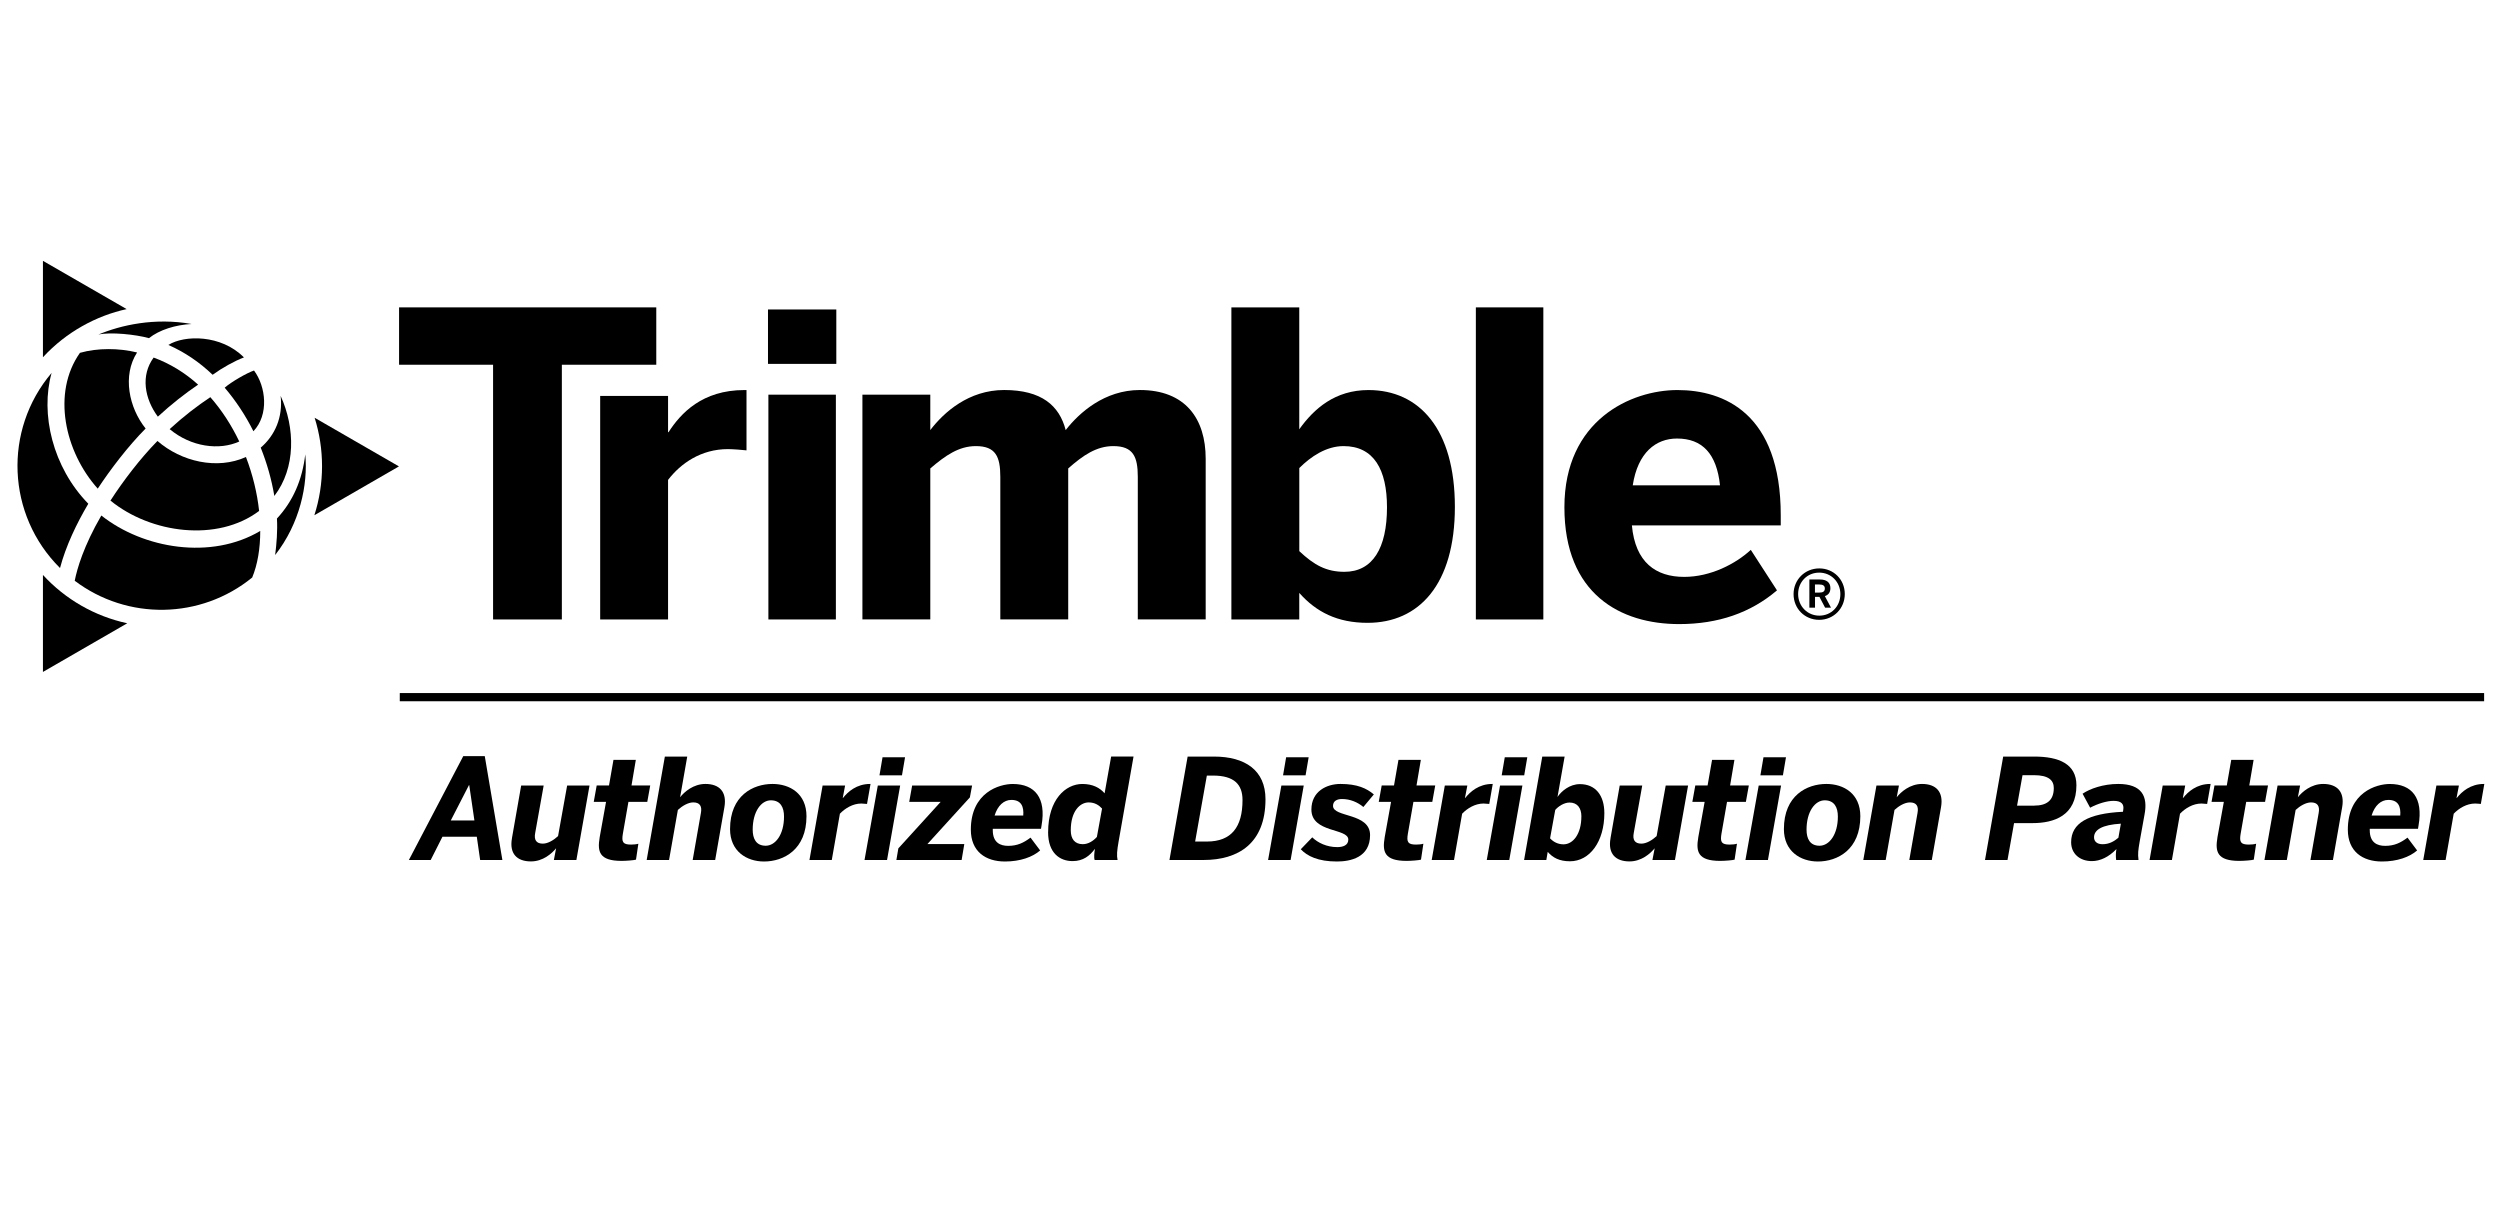
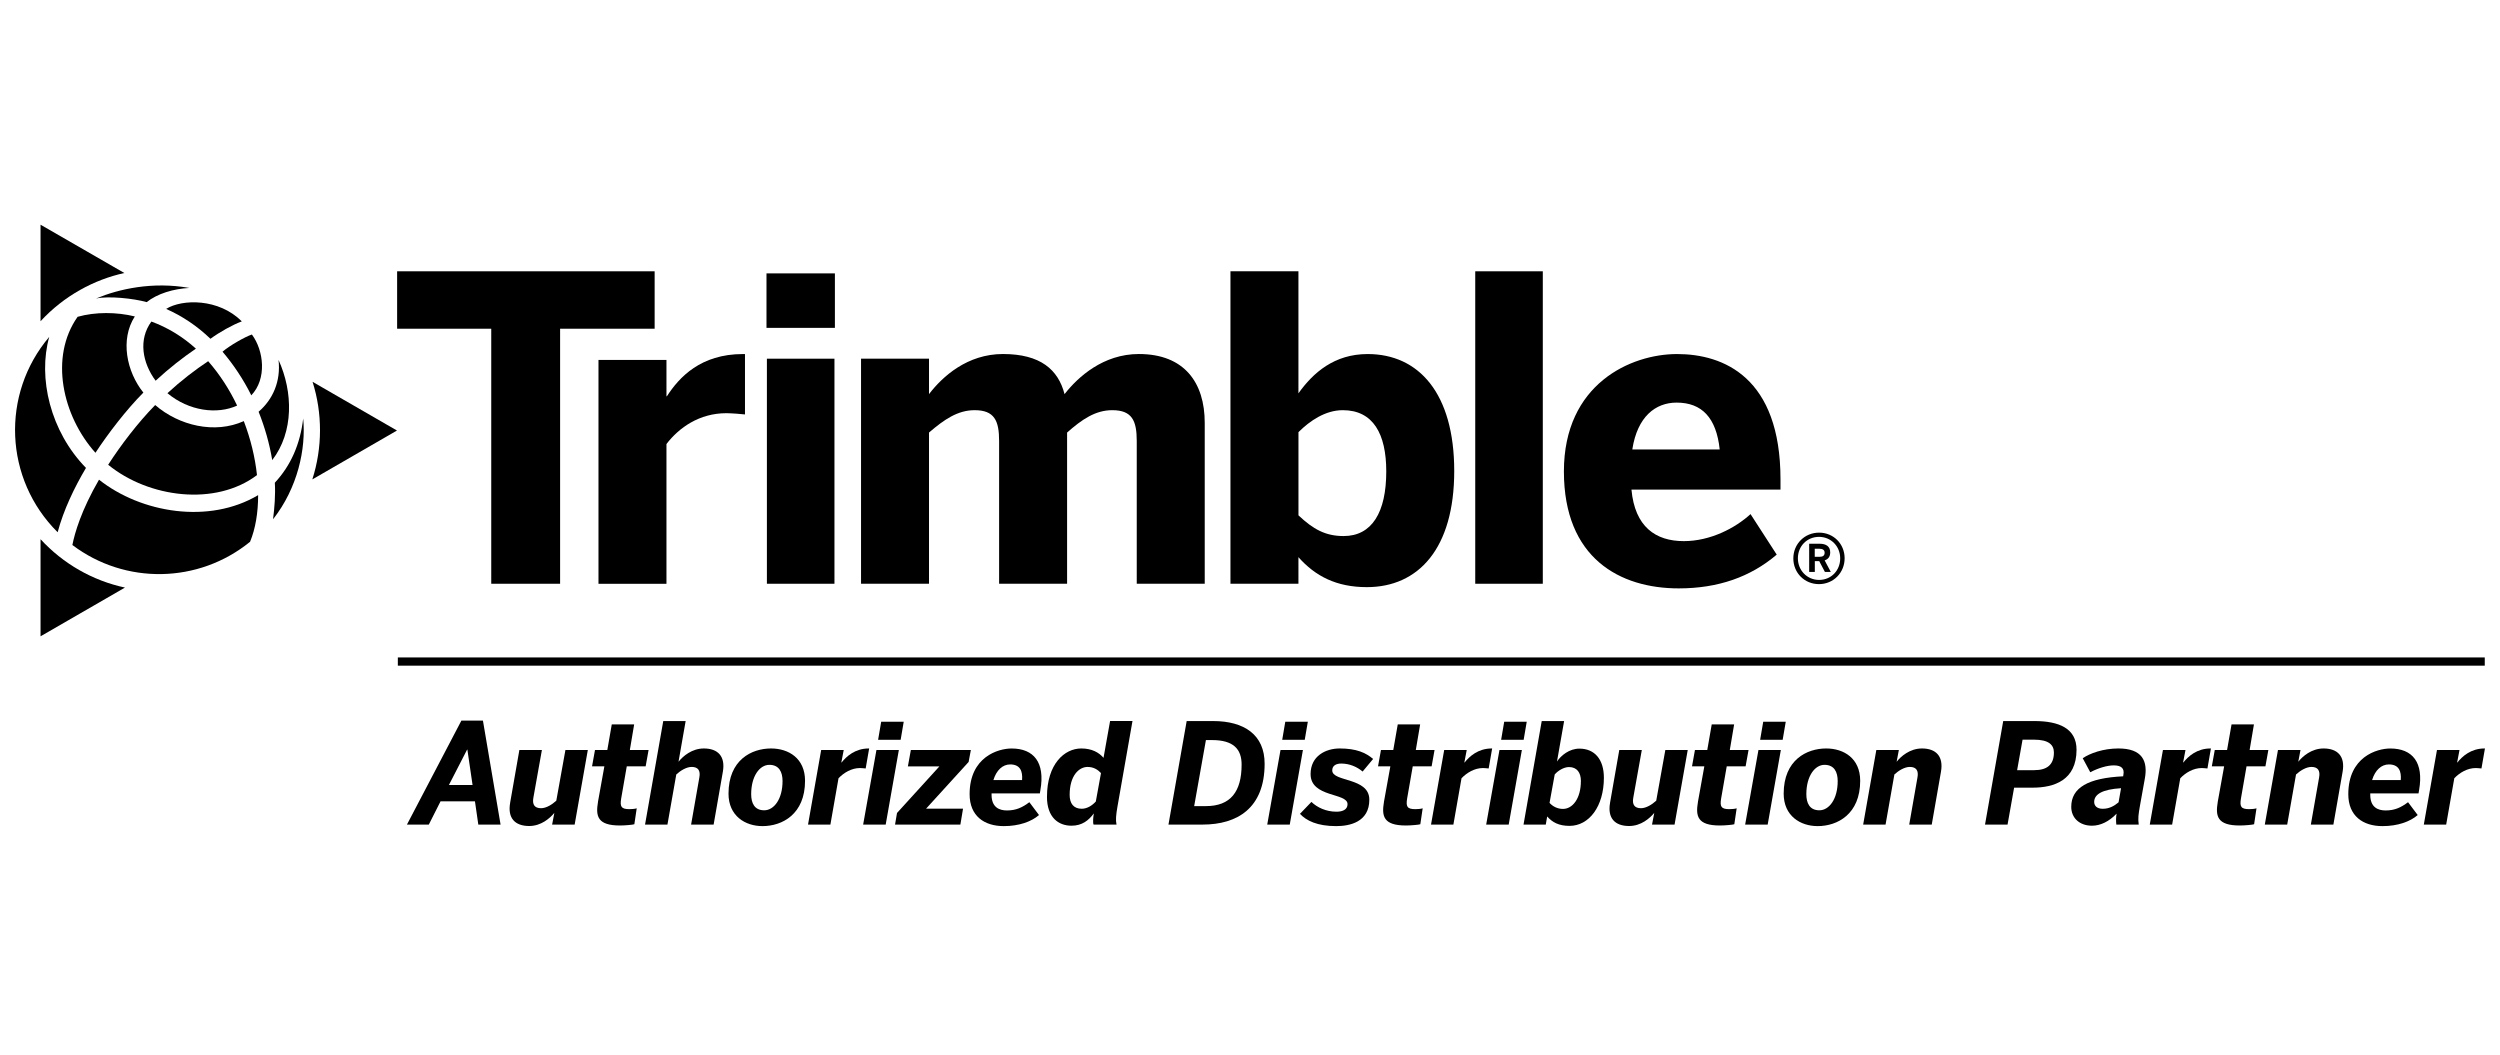
- <svg xmlns="http://www.w3.org/2000/svg" width="143" height="70" viewBox="0 0 143 70" fill="none">
-   <path d="M28.204 35.433V20.863H22.827V17.582H37.539V20.863H32.138V35.433H28.206H28.204Z" fill="black" />
-   <path d="M34.33 35.433V22.647H38.213V24.723H38.239C38.938 23.637 40.167 22.311 42.58 22.311H42.7V25.761C42.555 25.738 41.88 25.689 41.639 25.689C40.094 25.689 38.936 26.509 38.213 27.45V35.435H34.33V35.433Z" fill="black" />
-   <path d="M43.929 20.814V17.702H47.837V20.814H43.929ZM43.952 35.433V22.575H47.812V35.433H43.952Z" fill="black" />
-   <path d="M49.33 35.433V22.575H53.213V24.601C53.985 23.588 55.409 22.309 57.435 22.309C59.582 22.309 60.595 23.202 60.957 24.601C61.728 23.611 63.176 22.309 65.201 22.309C67.807 22.309 68.965 23.95 68.965 26.24V35.431H65.082V27.278C65.082 26.12 64.817 25.517 63.682 25.517C62.718 25.517 61.944 26.049 61.102 26.795V35.431H57.218V27.278C57.218 26.12 56.954 25.517 55.819 25.517C54.854 25.517 54.081 26.049 53.213 26.795V35.431H49.33V35.433Z" fill="black" />
-   <path d="M74.318 33.914V35.433H70.435V17.582H74.318V24.555C75.162 23.372 76.369 22.311 78.275 22.311C81.193 22.311 83.219 24.555 83.219 28.993C83.219 33.431 81.168 35.626 78.226 35.626C76.489 35.626 75.282 35 74.318 33.914ZM79.336 29.016C79.336 26.868 78.588 25.517 76.852 25.517C75.862 25.517 74.971 26.12 74.32 26.772V31.525C75.165 32.321 75.864 32.708 76.9 32.708C78.516 32.708 79.336 31.357 79.336 29.018V29.016Z" fill="black" />
-   <path d="M84.419 35.433V17.582H88.279V35.433H84.419Z" fill="black" />
-   <path d="M89.484 29.016C89.484 24.023 93.296 22.311 95.95 22.311C98.604 22.311 101.859 23.637 101.859 29.476V30.054H93.344C93.538 32.176 94.719 32.998 96.335 32.998C97.854 32.998 99.279 32.25 100.146 31.453L101.643 33.769C100.146 35.047 98.289 35.698 96.047 35.698C92.693 35.698 89.484 33.986 89.484 29.016ZM98.385 27.761C98.192 25.952 97.373 25.084 95.925 25.084C94.719 25.084 93.681 25.881 93.393 27.761H98.385Z" fill="black" />
-   <path d="M102.592 33.984C102.592 33.158 103.239 32.513 104.063 32.513C104.886 32.513 105.522 33.153 105.522 33.978C105.522 34.803 104.882 35.455 104.057 35.455C103.232 35.455 102.592 34.815 102.592 33.984ZM105.269 33.984C105.269 33.292 104.743 32.754 104.057 32.754C103.371 32.754 102.853 33.288 102.853 33.978C102.853 34.668 103.378 35.215 104.065 35.215C104.751 35.215 105.269 34.681 105.269 33.984ZM103.493 33.147H104.096C104.476 33.147 104.699 33.311 104.699 33.642C104.699 33.901 104.571 34.034 104.382 34.098L104.732 34.757H104.395L104.072 34.142H103.819V34.757H103.496V33.147H103.493ZM104.076 33.895C104.273 33.895 104.38 33.831 104.38 33.661C104.38 33.502 104.271 33.433 104.069 33.433H103.815V33.895H104.076Z" fill="black" />
-   <path d="M2.456 32.887V38.435L7.279 35.651C5.429 35.253 3.743 34.289 2.456 32.887Z" fill="black" />
-   <path d="M7.244 17.681L2.456 14.92V20.435C3.799 18.976 5.527 18.056 7.244 17.681Z" fill="black" />
-   <path d="M22.819 26.678C22.59 26.547 18.276 24.057 17.996 23.895C18.564 25.695 18.566 27.651 17.982 29.471L22.819 26.678Z" fill="black" />
-   <path d="M5.632 19.136C6.324 18.982 7.76 19.129 8.52 19.343C9.127 18.86 10.045 18.58 10.959 18.533C8.858 18.156 6.915 18.595 5.634 19.134L5.632 19.136Z" fill="black" />
-   <path d="M14.821 29.226C14.713 28.221 14.462 27.167 14.068 26.141C12.415 26.887 10.372 26.406 9.005 25.223C8.01 26.241 7.045 27.507 6.318 28.634C8.634 30.523 12.444 31.02 14.821 29.226Z" fill="black" />
-   <path d="M5.051 28.814C3.01 26.723 2.297 23.673 2.952 21.33C0.18 24.599 0.378 29.456 3.433 32.491C3.768 31.225 4.386 29.936 5.051 28.814Z" fill="black" />
-   <path d="M13.686 25.254C13.255 24.349 12.704 23.485 12.031 22.718C11.287 23.213 10.491 23.822 9.704 24.546C10.935 25.573 12.553 25.774 13.686 25.254Z" fill="black" />
-   <path d="M12.161 21.438C12.691 21.052 13.425 20.64 13.953 20.445C12.646 19.122 10.543 19.157 9.631 19.731C10.555 20.139 11.399 20.706 12.163 21.438H12.161Z" fill="black" />
-   <path d="M5.796 29.487C4.779 31.244 4.41 32.533 4.274 33.219C7.29 35.498 11.482 35.431 14.426 33.034C14.732 32.295 14.886 31.379 14.886 30.37C12.085 32.038 8.21 31.397 5.796 29.487Z" fill="black" />
-   <path d="M14.495 24.668C15.394 23.723 15.215 22.119 14.53 21.193C14.109 21.336 13.231 21.846 12.852 22.175C13.469 22.9 14.041 23.752 14.495 24.668Z" fill="black" />
-   <path d="M16.052 22.644C16.191 23.858 15.731 24.907 14.913 25.605C15.271 26.498 15.536 27.434 15.692 28.369C16.925 26.765 16.889 24.478 16.052 22.644Z" fill="black" />
-   <path d="M9.029 23.833C9.797 23.124 10.582 22.511 11.332 22.001C10.57 21.311 9.704 20.789 8.788 20.453C8.034 21.481 8.27 22.807 9.029 23.833Z" fill="black" />
-   <path d="M15.841 29.661C15.883 30.349 15.819 31.13 15.738 31.748C17.149 29.951 17.627 27.724 17.461 25.99C17.292 27.45 16.757 28.673 15.841 29.661Z" fill="black" />
-   <path d="M7.841 20.161C6.799 19.905 5.587 19.896 4.573 20.182C2.953 22.478 3.705 25.843 5.591 27.95C6.308 26.858 7.346 25.499 8.33 24.512C7.372 23.321 6.991 21.479 7.841 20.161Z" fill="black" />
-   <path d="M23.388 49.191L26.498 43.252H27.729L28.736 49.191H27.464L27.273 47.863H25.307L24.636 49.191H23.39H23.388ZM25.785 46.93H27.136L26.84 44.908H26.825L25.785 46.93Z" fill="black" />
-   <path d="M29.283 47.945L29.811 44.931H31.098L30.611 47.657C30.539 48.041 30.674 48.256 31.049 48.256C31.345 48.256 31.682 48.047 31.921 47.825L32.441 44.931H33.721L32.969 49.191H31.682L31.809 48.521C31.562 48.824 31.057 49.273 30.371 49.273C29.563 49.273 29.124 48.824 29.285 47.945H29.283Z" fill="black" />
-   <path d="M34.299 47.904L34.666 45.865H33.963L34.131 44.929H34.835L35.09 43.466H36.369L36.122 44.929H37.193L37.025 45.865H35.946L35.627 47.695C35.548 48.167 35.627 48.31 36.099 48.31C36.234 48.31 36.418 48.294 36.514 48.261L36.379 49.172C36.282 49.205 35.828 49.243 35.556 49.243C34.268 49.243 34.164 48.708 34.301 47.9L34.299 47.904Z" fill="black" />
-   <path d="M36.99 49.191L38.03 43.276H39.31L38.902 45.602C39.149 45.291 39.662 44.842 40.35 44.842C41.15 44.842 41.589 45.291 41.436 46.17L40.908 49.191H39.621L40.093 46.497C40.164 46.112 40.029 45.897 39.654 45.897C39.358 45.897 39.014 46.106 38.774 46.328L38.27 49.191H36.99Z" fill="black" />
-   <path d="M41.759 47.425C41.759 45.498 43.077 44.842 44.188 44.842C45.188 44.842 46.131 45.401 46.131 46.688C46.131 48.598 44.828 49.278 43.701 49.278C42.71 49.278 41.759 48.695 41.759 47.425ZM44.846 46.706C44.846 46.186 44.647 45.778 44.094 45.778C43.541 45.778 43.054 46.418 43.054 47.456C43.054 47.968 43.245 48.376 43.798 48.376C44.351 48.376 44.846 47.744 44.846 46.706Z" fill="black" />
-   <path d="M46.301 49.191L47.053 44.931H48.34L48.205 45.642H48.22C48.493 45.298 48.987 44.842 49.77 44.842H49.794L49.594 45.985C49.515 45.977 49.347 45.962 49.266 45.962C48.786 45.962 48.338 46.234 48.042 46.545L47.578 49.191H46.299H46.301Z" fill="black" />
-   <path d="M49.451 49.191L50.211 44.931H51.49L50.739 49.191H49.451ZM50.306 44.348L50.481 43.315H51.769L51.593 44.348H50.306Z" fill="black" />
-   <path d="M51.273 49.191L51.385 48.528L53.806 45.867H52.007L52.175 44.931H55.604L55.477 45.611L53.047 48.281H55.158L55.005 49.191H51.273Z" fill="black" />
-   <path d="M55.532 47.458C55.532 45.324 57.164 44.844 57.931 44.844C59.203 44.844 59.85 45.645 59.578 47.21L59.545 47.409H56.787V47.489C56.787 48.2 57.218 48.383 57.666 48.383C58.194 48.383 58.553 48.208 58.946 47.912L59.497 48.646C59.066 49.021 58.362 49.278 57.483 49.278C56.371 49.278 55.532 48.702 55.532 47.456V47.458ZM56.891 46.65H58.53C58.571 46.145 58.426 45.755 57.85 45.755C57.426 45.755 57.067 46.074 56.891 46.65Z" fill="black" />
-   <path d="M59.953 47.601C59.953 45.73 60.953 44.843 61.911 44.843C62.51 44.843 62.918 45.067 63.183 45.378L63.558 43.275H64.838L63.981 48.152C63.894 48.647 63.869 48.934 63.925 49.192H62.615C62.566 49.08 62.592 48.768 62.63 48.552C62.334 48.952 61.959 49.255 61.351 49.255C60.624 49.255 59.951 48.799 59.951 47.601H59.953ZM62.742 47.873L63.038 46.25C62.862 46.058 62.623 45.898 62.271 45.898C61.791 45.898 61.248 46.377 61.248 47.496C61.248 47.983 61.472 48.287 61.936 48.287C62.248 48.287 62.535 48.103 62.744 47.871L62.742 47.873Z" fill="black" />
-   <path d="M66.893 49.191L67.933 43.276H69.444C71.219 43.276 72.386 44.059 72.386 45.714C72.386 48.248 70.828 49.191 68.845 49.191H66.894H66.893ZM68.362 48.136H69.032C70.439 48.136 71.072 47.312 71.072 45.762C71.072 44.875 70.6 44.363 69.384 44.363H69.032L68.362 48.136Z" fill="black" />
-   <path d="M72.535 49.191L73.295 44.931H74.574L73.823 49.191H72.535ZM73.391 44.348L73.567 43.315H74.855L74.679 44.348H73.391Z" fill="black" />
-   <path d="M74.405 48.577L75.061 47.896C75.379 48.208 75.892 48.455 76.491 48.455C76.82 48.455 77.123 48.351 77.123 48.024C77.123 47.361 75.012 47.657 75.012 46.306C75.012 45.266 75.884 44.842 76.674 44.842C77.633 44.842 78.169 45.09 78.584 45.441L77.985 46.16C77.649 45.88 77.225 45.704 76.761 45.704C76.466 45.704 76.249 45.824 76.249 46.097C76.249 46.767 78.368 46.481 78.368 47.767C78.368 49.052 77.241 49.278 76.474 49.278C75.387 49.278 74.771 48.967 74.403 48.575L74.405 48.577Z" fill="black" />
-   <path d="M79.202 47.904L79.569 45.865H78.865L79.033 44.929H79.737L79.992 43.466H81.272L81.024 44.929H82.095L81.927 45.865H80.848L80.529 47.695C80.45 48.167 80.529 48.31 81.001 48.31C81.136 48.31 81.32 48.294 81.417 48.261L81.281 49.172C81.185 49.205 80.731 49.243 80.458 49.243C79.171 49.243 79.066 48.708 79.204 47.9L79.202 47.904Z" fill="black" />
-   <path d="M81.893 49.191L82.644 44.931H83.932L83.796 45.642H83.812C84.085 45.298 84.579 44.842 85.362 44.842H85.385L85.186 45.985C85.107 45.977 84.939 45.962 84.858 45.962C84.378 45.962 83.93 46.234 83.634 46.545L83.17 49.191H81.891H81.893Z" fill="black" />
-   <path d="M85.043 49.191L85.803 44.931H87.082L86.33 49.191H85.043ZM85.897 44.348L86.073 43.315H87.361L87.185 44.348H85.897Z" fill="black" />
-   <path d="M88.529 48.727L88.45 49.191H87.178L88.218 43.276H89.497L89.089 45.586C89.321 45.242 89.793 44.852 90.369 44.852C91.249 44.852 91.769 45.476 91.769 46.514C91.769 48.145 90.93 49.265 89.803 49.265C89.188 49.265 88.819 49.056 88.531 48.729L88.529 48.727ZM90.456 46.705C90.456 46.226 90.232 45.905 89.776 45.905C89.464 45.905 89.128 46.129 88.96 46.328L88.664 47.952C88.856 48.161 89.12 48.296 89.431 48.296C89.975 48.296 90.454 47.712 90.454 46.705H90.456Z" fill="black" />
-   <path d="M92.121 47.945L92.648 44.931H93.936L93.449 47.657C93.377 48.041 93.512 48.256 93.887 48.256C94.183 48.256 94.519 48.047 94.759 47.825L95.279 44.931H96.559L95.807 49.191H94.519L94.647 48.521C94.4 48.824 93.895 49.273 93.209 49.273C92.401 49.273 91.962 48.824 92.123 47.945H92.121Z" fill="black" />
-   <path d="M97.139 47.904L97.506 45.865H96.803L96.971 44.929H97.674L97.93 43.466H99.209L98.962 44.929H100.033L99.865 45.865H98.786L98.467 47.695C98.388 48.167 98.467 48.31 98.939 48.31C99.074 48.31 99.258 48.294 99.354 48.261L99.219 49.172C99.122 49.205 98.668 49.243 98.395 49.243C97.108 49.243 97.004 48.708 97.141 47.9L97.139 47.904Z" fill="black" />
-   <path d="M99.839 49.191L100.598 44.931H101.878L101.126 49.191H99.839ZM100.695 44.348L100.871 43.315H102.158L101.983 44.348H100.695Z" fill="black" />
-   <path d="M102.039 47.425C102.039 45.498 103.357 44.842 104.469 44.842C105.468 44.842 106.411 45.401 106.411 46.688C106.411 48.598 105.109 49.278 103.982 49.278C102.99 49.278 102.039 48.695 102.039 47.425ZM105.126 46.706C105.126 46.186 104.927 45.778 104.374 45.778C103.821 45.778 103.334 46.418 103.334 47.456C103.334 47.968 103.525 48.376 104.078 48.376C104.631 48.376 105.126 47.744 105.126 46.706Z" fill="black" />
-   <path d="M106.581 49.191L107.333 44.931H108.62L108.493 45.602C108.74 45.291 109.252 44.842 109.941 44.842C110.741 44.842 111.18 45.291 111.027 46.17L110.499 49.191H109.212L109.683 46.497C109.755 46.112 109.62 45.898 109.245 45.898C108.949 45.898 108.605 46.106 108.365 46.329L107.861 49.191H106.581Z" fill="black" />
-   <path d="M114.582 43.276H116.364C117.764 43.276 118.771 43.692 118.771 44.916C118.771 46.659 117.491 47.082 116.26 47.082H115.204L114.829 49.193H113.542L114.582 43.278V43.276ZM116.358 46.081C117.062 46.081 117.477 45.793 117.477 45.074C117.477 44.635 117.182 44.34 116.343 44.34H115.688L115.376 46.083H116.36L116.358 46.081Z" fill="black" />
-   <path d="M118.469 48.177C118.469 47.081 119.435 46.53 121.434 46.433L121.449 46.329C121.505 46.01 121.362 45.809 120.898 45.809C120.506 45.809 119.996 45.969 119.555 46.201L119.124 45.401C119.532 45.121 120.292 44.842 121.163 44.842C122.522 44.842 122.866 45.554 122.667 46.593L122.387 48.151C122.308 48.615 122.275 48.832 122.323 49.191H121.043C121.02 48.975 121.02 48.791 121.059 48.567C120.628 49.016 120.139 49.255 119.652 49.255C118.956 49.255 118.469 48.824 118.469 48.177ZM121.171 47.921L121.314 47.114C120.251 47.177 119.779 47.458 119.779 47.896C119.779 48.128 119.947 48.289 120.266 48.289C120.634 48.289 120.914 48.136 121.169 47.921H121.171Z" fill="black" />
-   <path d="M122.955 49.191L123.707 44.931H124.994L124.859 45.642H124.874C125.147 45.298 125.642 44.842 126.425 44.842H126.448L126.249 45.985C126.169 45.977 126.001 45.962 125.92 45.962C125.441 45.962 124.992 46.234 124.697 46.545L124.233 49.191H122.953H122.955Z" fill="black" />
-   <path d="M126.836 47.904L127.204 45.865H126.5L126.668 44.929H127.372L127.627 43.466H128.906L128.659 44.929H129.73L129.562 45.865H128.483L128.164 47.695C128.085 48.167 128.164 48.31 128.636 48.31C128.771 48.31 128.955 48.294 129.051 48.261L128.916 49.172C128.82 49.205 128.365 49.243 128.093 49.243C126.805 49.243 126.701 48.708 126.838 47.9L126.836 47.904Z" fill="black" />
-   <path d="M129.526 49.191L130.278 44.931H131.566L131.438 45.602C131.685 45.291 132.198 44.842 132.886 44.842C133.686 44.842 134.125 45.291 133.972 46.17L133.444 49.191H132.157L132.629 46.497C132.7 46.112 132.565 45.898 132.19 45.898C131.894 45.898 131.55 46.106 131.31 46.329L130.806 49.191H129.526Z" fill="black" />
-   <path d="M134.296 47.458C134.296 45.324 135.927 44.844 136.695 44.844C137.967 44.844 138.614 45.645 138.342 47.21L138.309 47.409H135.55V47.489C135.55 48.2 135.981 48.383 136.43 48.383C136.958 48.383 137.317 48.208 137.709 47.912L138.26 48.646C137.829 49.021 137.126 49.278 136.246 49.278C135.135 49.278 134.296 48.702 134.296 47.456V47.458ZM135.655 46.65H137.294C137.334 46.145 137.189 45.755 136.613 45.755C136.19 45.755 135.831 46.074 135.655 46.65Z" fill="black" />
-   <path d="M138.61 49.191L139.362 44.931H140.65L140.514 45.642H140.53C140.802 45.298 141.297 44.842 142.08 44.842H142.103L141.904 45.985C141.825 45.977 141.657 45.962 141.575 45.962C141.096 45.962 140.648 46.234 140.352 46.545L139.888 49.191H138.608H138.61Z" fill="black" />
-   <path d="M142.092 39.643H22.867V40.112H142.092V39.643Z" fill="black" />
+ <svg xmlns="http://www.w3.org/2000/svg" width="166" height="70" viewBox="0 0 166 70" fill="none">
+   <path d="M32.619 38.761V21.827H26.369V18.014H43.468V21.827H37.191V38.761H32.621H32.619Z" fill="black" />
+   <path d="M39.739 38.761V23.9H44.253V26.313H44.282C45.095 25.05 46.524 23.509 49.328 23.509H49.467V27.519C49.298 27.492 48.514 27.436 48.234 27.436C46.439 27.436 45.093 28.389 44.253 29.483V38.764H39.739V38.761Z" fill="black" />
+   <path d="M50.895 21.77V18.153H55.437V21.77H50.895ZM50.922 38.761V23.817H55.408V38.761H50.922Z" fill="black" />
+   <path d="M57.173 38.761V23.817H61.686V26.171C62.583 24.994 64.238 23.507 66.593 23.507C69.089 23.507 70.266 24.545 70.686 26.171C71.582 25.021 73.265 23.507 75.62 23.507C78.648 23.507 79.994 25.414 79.994 28.076V38.759H75.48V29.283C75.48 27.937 75.172 27.236 73.854 27.236C72.733 27.236 71.834 27.854 70.855 28.721V38.759H66.341V29.283C66.341 27.937 66.033 27.236 64.715 27.236C63.594 27.236 62.695 27.854 61.686 28.721V38.759H57.173V38.761Z" fill="black" />
+   <path d="M86.216 36.996V38.761H81.702V18.014H86.216V26.118C87.197 24.743 88.599 23.509 90.814 23.509C94.207 23.509 96.561 26.118 96.561 31.276C96.561 36.434 94.177 38.986 90.758 38.986C88.739 38.986 87.337 38.258 86.216 36.996ZM92.048 31.303C92.048 28.807 91.178 27.236 89.161 27.236C88.011 27.236 86.975 27.937 86.218 28.695V34.219C87.2 35.144 88.013 35.594 89.217 35.594C91.095 35.594 92.048 34.023 92.048 31.305V31.303Z" fill="black" />
+   <path d="M97.956 38.761V18.014H102.442V38.761H97.956Z" fill="black" />
+   <path d="M103.843 31.303C103.843 25.5 108.273 23.509 111.358 23.509C114.442 23.509 118.225 25.05 118.225 31.837V32.509H108.329C108.554 34.976 109.927 35.931 111.805 35.931C113.57 35.931 115.226 35.061 116.235 34.136L117.974 36.827C116.235 38.312 114.076 39.069 111.47 39.069C107.572 39.069 103.843 37.079 103.843 31.303ZM114.188 29.845C113.964 27.742 113.011 26.733 111.328 26.733C109.927 26.733 108.72 27.659 108.385 29.845H114.188Z" fill="black" />
+   <path d="M119.077 37.076C119.077 36.117 119.83 35.367 120.787 35.367C121.744 35.367 122.483 36.11 122.483 37.07C122.483 38.029 121.739 38.786 120.78 38.786C119.821 38.786 119.077 38.042 119.077 37.076ZM122.189 37.076C122.189 36.272 121.578 35.648 120.78 35.648C119.983 35.648 119.38 36.268 119.38 37.07C119.38 37.872 119.991 38.507 120.789 38.507C121.587 38.507 122.189 37.887 122.189 37.076ZM120.124 36.104H120.825C121.268 36.104 121.526 36.294 121.526 36.679C121.526 36.98 121.378 37.135 121.157 37.209L121.564 37.975H121.173L120.798 37.261H120.504V37.975H120.129V36.104H120.124ZM120.803 36.973C121.032 36.973 121.155 36.899 121.155 36.701C121.155 36.517 121.029 36.436 120.794 36.436H120.499V36.973H120.803Z" fill="black" />
+   <path d="M2.692 35.803V42.251L8.298 39.015C6.148 38.553 4.189 37.431 2.692 35.803Z" fill="black" />
+   <path d="M8.257 18.128L2.692 14.92V21.33C4.254 19.634 6.262 18.564 8.257 18.128Z" fill="black" />
+   <path d="M26.359 28.587C26.094 28.434 21.08 25.54 20.754 25.352C21.415 27.443 21.417 29.717 20.738 31.833L26.359 28.587Z" fill="black" />
+   <path d="M6.384 19.821C7.188 19.641 8.857 19.812 9.74 20.061C10.446 19.499 11.513 19.174 12.575 19.12C10.133 18.681 7.876 19.192 6.386 19.818L6.384 19.821Z" fill="black" />
+   <path d="M17.064 31.547C16.939 30.379 16.646 29.155 16.188 27.962C14.267 28.829 11.893 28.269 10.304 26.895C9.147 28.078 8.026 29.55 7.182 30.86C9.873 33.055 14.301 33.632 17.064 31.547Z" fill="black" />
+   <path d="M5.709 31.069C3.336 28.638 2.507 25.093 3.269 22.37C0.047 26.169 0.276 31.815 3.828 35.342C4.217 33.87 4.936 32.372 5.709 31.069Z" fill="black" />
+   <path d="M15.745 26.93C15.244 25.879 14.604 24.875 13.822 23.983C12.957 24.558 12.032 25.266 11.117 26.108C12.548 27.301 14.429 27.535 15.745 26.93Z" fill="black" />
+   <path d="M13.972 22.496C14.588 22.046 15.441 21.568 16.055 21.341C14.536 19.804 12.092 19.845 11.031 20.512C12.105 20.986 13.087 21.644 13.974 22.496H13.972Z" fill="black" />
+   <path d="M6.574 31.851C5.392 33.893 4.963 35.391 4.806 36.189C8.31 38.837 13.183 38.759 16.605 35.973C16.96 35.115 17.14 34.05 17.14 32.877C13.884 34.816 9.38 34.07 6.574 31.851Z" fill="black" />
+   <path d="M16.686 26.25C17.731 25.152 17.522 23.287 16.726 22.211C16.237 22.377 15.217 22.97 14.776 23.352C15.493 24.195 16.158 25.185 16.686 26.25Z" fill="black" />
+   <path d="M18.494 23.898C18.656 25.308 18.121 26.528 17.171 27.339C17.587 28.377 17.894 29.465 18.076 30.552C19.51 28.687 19.467 26.029 18.494 23.898Z" fill="black" />
+   <path d="M10.333 25.28C11.225 24.455 12.137 23.743 13.008 23.15C12.123 22.348 11.117 21.741 10.052 21.351C9.176 22.546 9.45 24.087 10.333 25.28Z" fill="black" />
+   <path d="M18.249 32.053C18.298 32.853 18.224 33.76 18.13 34.479C19.77 32.39 20.325 29.802 20.132 27.787C19.936 29.483 19.314 30.905 18.249 32.053Z" fill="black" />
+   <path d="M8.952 21.011C7.741 20.715 6.332 20.703 5.153 21.036C3.27 23.705 4.144 27.616 6.337 30.065C7.17 28.796 8.377 27.216 9.52 26.068C8.406 24.684 7.964 22.543 8.952 21.011Z" fill="black" />
+   <path d="M27.021 54.752L30.636 47.849H32.067L33.238 54.752H31.76L31.537 53.209H29.252L28.473 54.752H27.024H27.021ZM29.807 52.124H31.378L31.034 49.774H31.016L29.807 52.124Z" fill="black" />
+   <path d="M33.873 53.303L34.486 49.801H35.982L35.416 52.968C35.333 53.416 35.49 53.665 35.926 53.665C36.27 53.665 36.661 53.422 36.939 53.164L37.544 49.801H39.031L38.157 54.752H36.661L36.809 53.973C36.522 54.325 35.935 54.847 35.138 54.847C34.199 54.847 33.689 54.325 33.875 53.303H33.873Z" fill="black" />
+   <path d="M39.703 53.256L40.13 50.886H39.312L39.508 49.799H40.326L40.622 48.098H42.109L41.822 49.799H43.066L42.871 50.886H41.617L41.247 53.014C41.155 53.562 41.247 53.728 41.795 53.728C41.952 53.728 42.166 53.71 42.278 53.672L42.121 54.73C42.008 54.768 41.48 54.813 41.164 54.813C39.667 54.813 39.546 54.191 39.706 53.252L39.703 53.256Z" fill="black" />
+   <path d="M42.831 54.752L44.04 47.878H45.527L45.053 50.581C45.34 50.219 45.936 49.698 46.736 49.698C47.666 49.698 48.176 50.219 47.998 51.241L47.385 54.752H45.889L46.437 51.621C46.52 51.174 46.363 50.924 45.927 50.924C45.583 50.924 45.183 51.167 44.905 51.425L44.318 54.752H42.831Z" fill="black" />
+   <path d="M48.373 52.699C48.373 50.459 49.905 49.698 51.197 49.698C52.358 49.698 53.455 50.347 53.455 51.843C53.455 54.063 51.941 54.854 50.631 54.854C49.478 54.854 48.373 54.175 48.373 52.699ZM51.961 51.864C51.961 51.259 51.729 50.785 51.087 50.785C50.444 50.785 49.878 51.529 49.878 52.735C49.878 53.331 50.101 53.804 50.743 53.804C51.386 53.804 51.961 53.07 51.961 51.864Z" fill="black" />
+   <path d="M53.653 54.753L54.526 49.801H56.023L55.865 50.628H55.883C56.2 50.228 56.775 49.698 57.685 49.698H57.712L57.481 51.026C57.389 51.017 57.193 50.998 57.099 50.998C56.542 50.998 56.02 51.315 55.677 51.677L55.138 54.753H53.65H53.653Z" fill="black" />
+   <path d="M57.313 54.753L58.196 49.801H59.684L58.81 54.753H57.313ZM58.306 49.123L58.511 47.923H60.007L59.803 49.123H58.306Z" fill="black" />
+   <path d="M59.431 54.752L59.561 53.982L62.376 50.888H60.284L60.48 49.801H64.465L64.317 50.592L61.493 53.694H63.946L63.769 54.752H59.431Z" fill="black" />
+   <path d="M64.382 52.738C64.382 50.257 66.278 49.7 67.17 49.7C68.648 49.7 69.401 50.63 69.084 52.45L69.046 52.681H65.84V52.773C65.84 53.6 66.341 53.814 66.862 53.814C67.475 53.814 67.893 53.609 68.349 53.266L68.99 54.119C68.489 54.555 67.671 54.854 66.649 54.854C65.357 54.854 64.382 54.184 64.382 52.735V52.738ZM65.961 51.798H67.866C67.913 51.212 67.745 50.758 67.076 50.758C66.584 50.758 66.166 51.129 65.961 51.798Z" fill="black" />
+   <path d="M69.52 52.904C69.52 50.729 70.681 49.698 71.796 49.698C72.492 49.698 72.966 49.959 73.274 50.32L73.71 47.876H75.197L74.202 53.544C74.101 54.119 74.071 54.454 74.137 54.753H72.613C72.557 54.623 72.586 54.261 72.631 54.009C72.288 54.474 71.852 54.827 71.144 54.827C70.299 54.827 69.518 54.297 69.518 52.904H69.52ZM72.762 53.221L73.105 51.334C72.901 51.111 72.622 50.925 72.213 50.925C71.656 50.925 71.025 51.482 71.025 52.782C71.025 53.349 71.286 53.701 71.825 53.701C72.186 53.701 72.521 53.488 72.764 53.218L72.762 53.221Z" fill="black" />
+   <path d="M77.586 54.752L78.795 47.878H80.551C82.614 47.878 83.971 48.788 83.971 50.711C83.971 53.656 82.16 54.752 79.855 54.752H77.588H77.586ZM79.293 53.526H80.073C81.708 53.526 82.443 52.569 82.443 50.767C82.443 49.736 81.895 49.141 80.482 49.141H80.073L79.293 53.526Z" fill="black" />
+   <path d="M84.144 54.753L85.026 49.801H86.514L85.64 54.753H84.144ZM85.139 49.123L85.343 47.923H86.84L86.635 49.123H85.139Z" fill="black" />
+   <path d="M86.318 54.038L87.079 53.247C87.45 53.609 88.045 53.897 88.742 53.897C89.124 53.897 89.476 53.775 89.476 53.396C89.476 52.625 87.023 52.969 87.023 51.398C87.023 50.19 88.036 49.698 88.955 49.698C90.07 49.698 90.692 49.985 91.175 50.394L90.478 51.23C90.088 50.904 89.595 50.7 89.056 50.7C88.713 50.7 88.461 50.839 88.461 51.156C88.461 51.935 90.923 51.603 90.923 53.097C90.923 54.591 89.613 54.854 88.722 54.854C87.459 54.854 86.742 54.492 86.315 54.036L86.318 54.038Z" fill="black" />
+   <path d="M91.892 53.256L92.319 50.886H91.501L91.696 49.799H92.514L92.811 48.098H94.298L94.01 49.799H95.255L95.06 50.886H93.806L93.435 53.014C93.343 53.562 93.435 53.728 93.984 53.728C94.141 53.728 94.354 53.71 94.466 53.672L94.309 54.73C94.197 54.768 93.669 54.813 93.352 54.813C91.856 54.813 91.735 54.191 91.894 53.252L91.892 53.256Z" fill="black" />
+   <path d="M95.02 54.753L95.894 49.801H97.39L97.233 50.628H97.251C97.567 50.228 98.143 49.698 99.052 49.698H99.079L98.848 51.026C98.756 51.017 98.561 50.998 98.466 50.998C97.909 50.998 97.388 51.315 97.044 51.677L96.505 54.753H95.018H95.02Z" fill="black" />
+   <path d="M98.682 54.753L99.564 49.801H101.052L100.178 54.753H98.682ZM99.675 49.123L99.879 47.923H101.375L101.171 49.123H99.675Z" fill="black" />
+   <path d="M102.732 54.213L102.64 54.752H101.162L102.371 47.878H103.858L103.384 50.563C103.654 50.163 104.202 49.709 104.871 49.709C105.893 49.709 106.498 50.435 106.498 51.641C106.498 53.537 105.523 54.838 104.213 54.838C103.499 54.838 103.069 54.595 102.735 54.216L102.732 54.213ZM104.972 51.863C104.972 51.306 104.712 50.933 104.182 50.933C103.82 50.933 103.429 51.194 103.233 51.425L102.89 53.312C103.112 53.555 103.42 53.712 103.782 53.712C104.413 53.712 104.97 53.034 104.97 51.863H104.972Z" fill="black" />
+   <path d="M106.907 53.303L107.52 49.801H109.016L108.45 52.968C108.367 53.416 108.524 53.665 108.96 53.665C109.304 53.665 109.695 53.422 109.974 53.164L110.578 49.801H112.065L111.191 54.752H109.695L109.843 53.973C109.556 54.325 108.969 54.847 108.172 54.847C107.233 54.847 106.723 54.325 106.909 53.303H106.907Z" fill="black" />
+   <path d="M112.741 53.256L113.167 50.886H112.35L112.545 49.799H113.363L113.659 48.098H115.147L114.859 49.799H116.104L115.908 50.886H114.655L114.284 53.014C114.192 53.562 114.284 53.728 114.832 53.728C114.989 53.728 115.203 53.71 115.315 53.672L115.158 54.73C115.046 54.768 114.518 54.813 114.201 54.813C112.705 54.813 112.583 54.191 112.743 53.252L112.741 53.256Z" fill="black" />
+   <path d="M115.878 54.753L116.761 49.801H118.248L117.374 54.753H115.878ZM116.873 49.123L117.078 47.923H118.574L118.369 49.123H116.873Z" fill="black" />
+   <path d="M118.436 52.699C118.436 50.459 119.968 49.698 121.26 49.698C122.421 49.698 123.517 50.347 123.517 51.843C123.517 54.063 122.003 54.854 120.693 54.854C119.541 54.854 118.436 54.175 118.436 52.699ZM122.023 51.864C122.023 51.259 121.792 50.785 121.149 50.785C120.507 50.785 119.941 51.529 119.941 52.735C119.941 53.331 120.163 53.804 120.806 53.804C121.448 53.804 122.023 53.07 122.023 51.864Z" fill="black" />
+   <path d="M123.714 54.753L124.588 49.801H126.084L125.936 50.581C126.223 50.219 126.819 49.698 127.618 49.698C128.549 49.698 129.059 50.219 128.881 51.241L128.268 54.753H126.772L127.32 51.621C127.403 51.174 127.246 50.924 126.81 50.924C126.466 50.924 126.066 51.167 125.787 51.425L125.201 54.753H123.714Z" fill="black" />
+   <path d="M133.013 47.878H135.085C136.711 47.878 137.882 48.361 137.882 49.783C137.882 51.809 136.394 52.301 134.963 52.301H133.737L133.301 54.755H131.805L133.013 47.88V47.878ZM135.078 51.138C135.896 51.138 136.379 50.803 136.379 49.967C136.379 49.457 136.035 49.114 135.06 49.114H134.298L133.937 51.14H135.08L135.078 51.138Z" fill="black" />
+   <path d="M137.531 53.573C137.531 52.299 138.655 51.659 140.978 51.547L140.996 51.425C141.061 51.055 140.894 50.821 140.355 50.821C139.899 50.821 139.306 51.008 138.794 51.277L138.293 50.347C138.767 50.021 139.65 49.698 140.663 49.698C142.242 49.698 142.642 50.525 142.411 51.733L142.085 53.544C141.993 54.083 141.955 54.335 142.011 54.753H140.524C140.497 54.501 140.497 54.288 140.542 54.027C140.041 54.548 139.472 54.827 138.906 54.827C138.097 54.827 137.531 54.326 137.531 53.573ZM140.672 53.277L140.838 52.337C139.603 52.412 139.054 52.737 139.054 53.247C139.054 53.517 139.25 53.703 139.621 53.703C140.047 53.703 140.373 53.526 140.67 53.277H140.672Z" fill="black" />
+   <path d="M142.745 54.753L143.619 49.801H145.116L144.958 50.628H144.976C145.293 50.228 145.868 49.698 146.778 49.698H146.805L146.574 51.026C146.481 51.017 146.286 50.998 146.192 50.998C145.634 50.998 145.113 51.315 144.77 51.677L144.23 54.753H142.743H142.745Z" fill="black" />
+   <path d="M147.256 53.256L147.683 50.886H146.865L147.061 49.799H147.878L148.175 48.098H149.662L149.375 49.799H150.619L150.424 50.886H149.17L148.8 53.014C148.707 53.562 148.8 53.728 149.348 53.728C149.505 53.728 149.718 53.71 149.831 53.672L149.673 54.73C149.561 54.768 149.033 54.813 148.716 54.813C147.22 54.813 147.099 54.191 147.258 53.252L147.256 53.256Z" fill="black" />
+   <path d="M150.383 54.753L151.257 49.801H152.753L152.605 50.581C152.892 50.219 153.488 49.698 154.287 49.698C155.217 49.698 155.727 50.219 155.55 51.241L154.937 54.753H153.44L153.989 51.621C154.072 51.174 153.914 50.924 153.479 50.924C153.135 50.924 152.735 51.167 152.456 51.425L151.87 54.753H150.383Z" fill="black" />
+   <path d="M155.927 52.738C155.927 50.257 157.823 49.7 158.715 49.7C160.193 49.7 160.946 50.63 160.629 52.45L160.591 52.681H157.385V52.773C157.385 53.6 157.886 53.814 158.407 53.814C159.02 53.814 159.438 53.609 159.894 53.266L160.535 54.119C160.034 54.555 159.216 54.854 158.194 54.854C156.902 54.854 155.927 54.184 155.927 52.735V52.738ZM157.506 51.798H159.411C159.458 51.212 159.29 50.758 158.62 50.758C158.128 50.758 157.711 51.129 157.506 51.798Z" fill="black" />
+   <path d="M160.941 54.753L161.815 49.801H163.311L163.154 50.628H163.172C163.488 50.228 164.063 49.698 164.973 49.698H165L164.769 51.026C164.677 51.017 164.481 50.998 164.387 50.998C163.83 50.998 163.309 51.315 162.965 51.677L162.426 54.753H160.938H160.941Z" fill="black" />
+   <path d="M164.988 43.654H26.416V44.2H164.988V43.654Z" fill="black" />
</svg>
